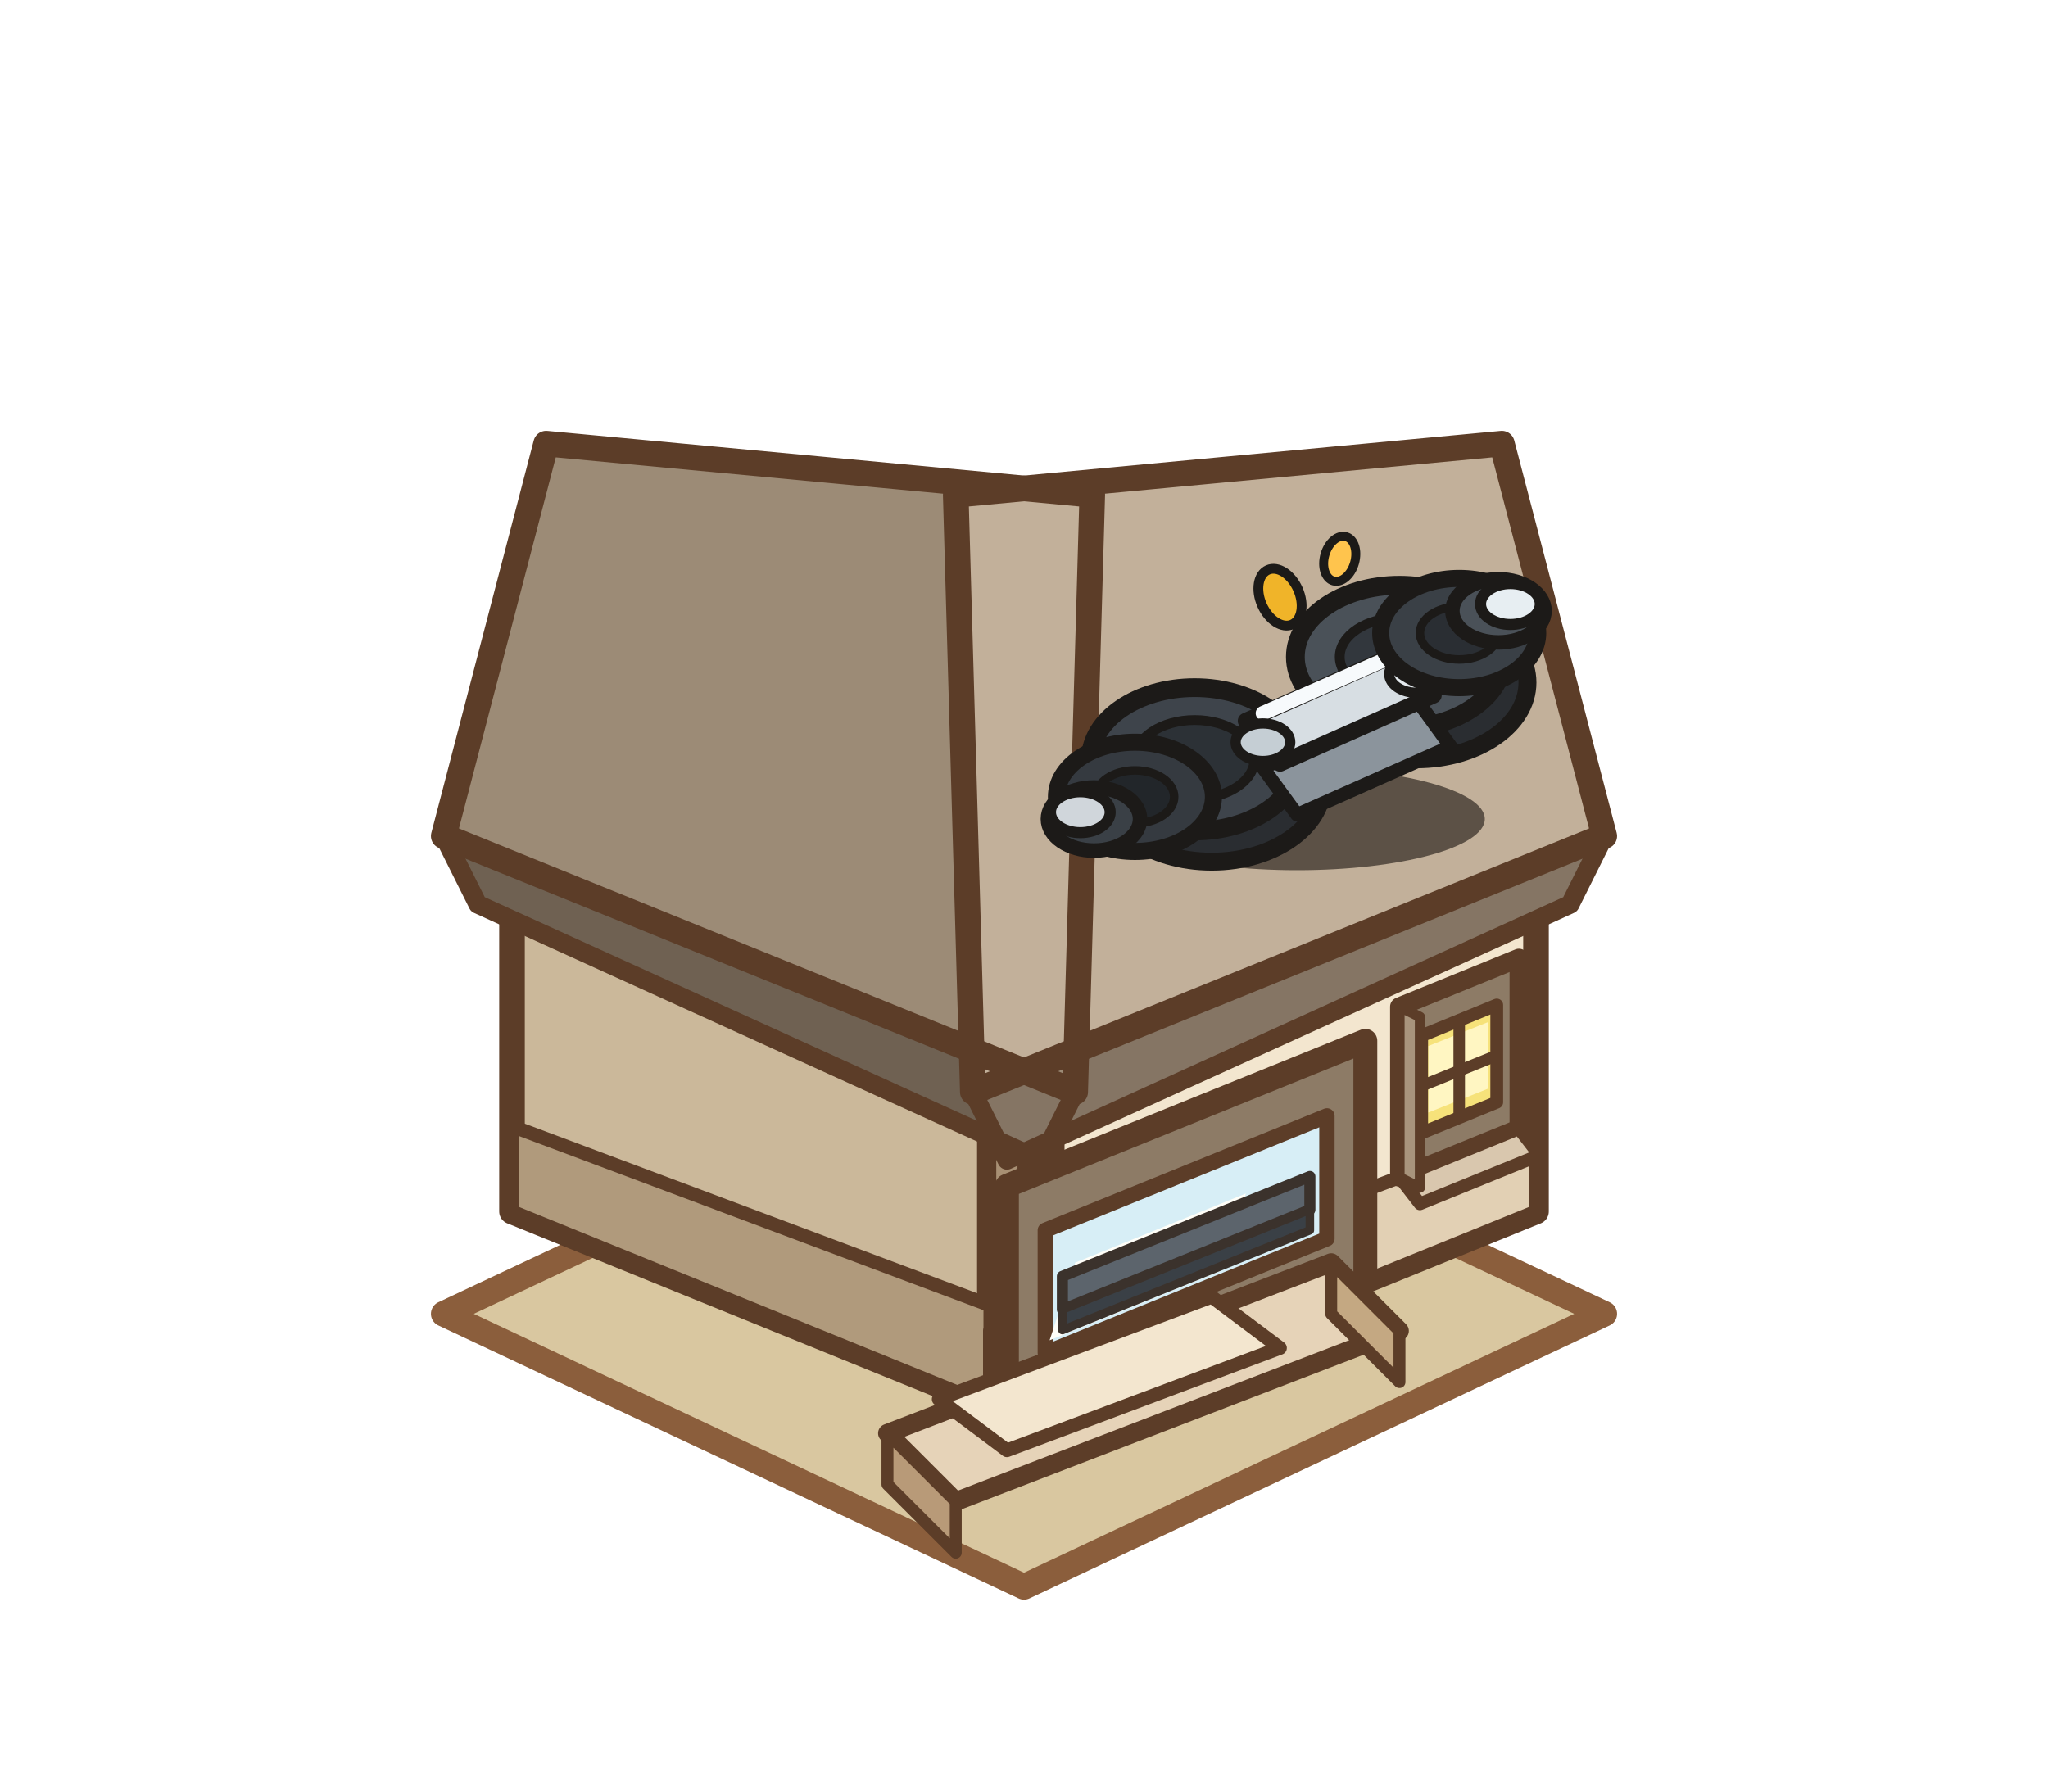
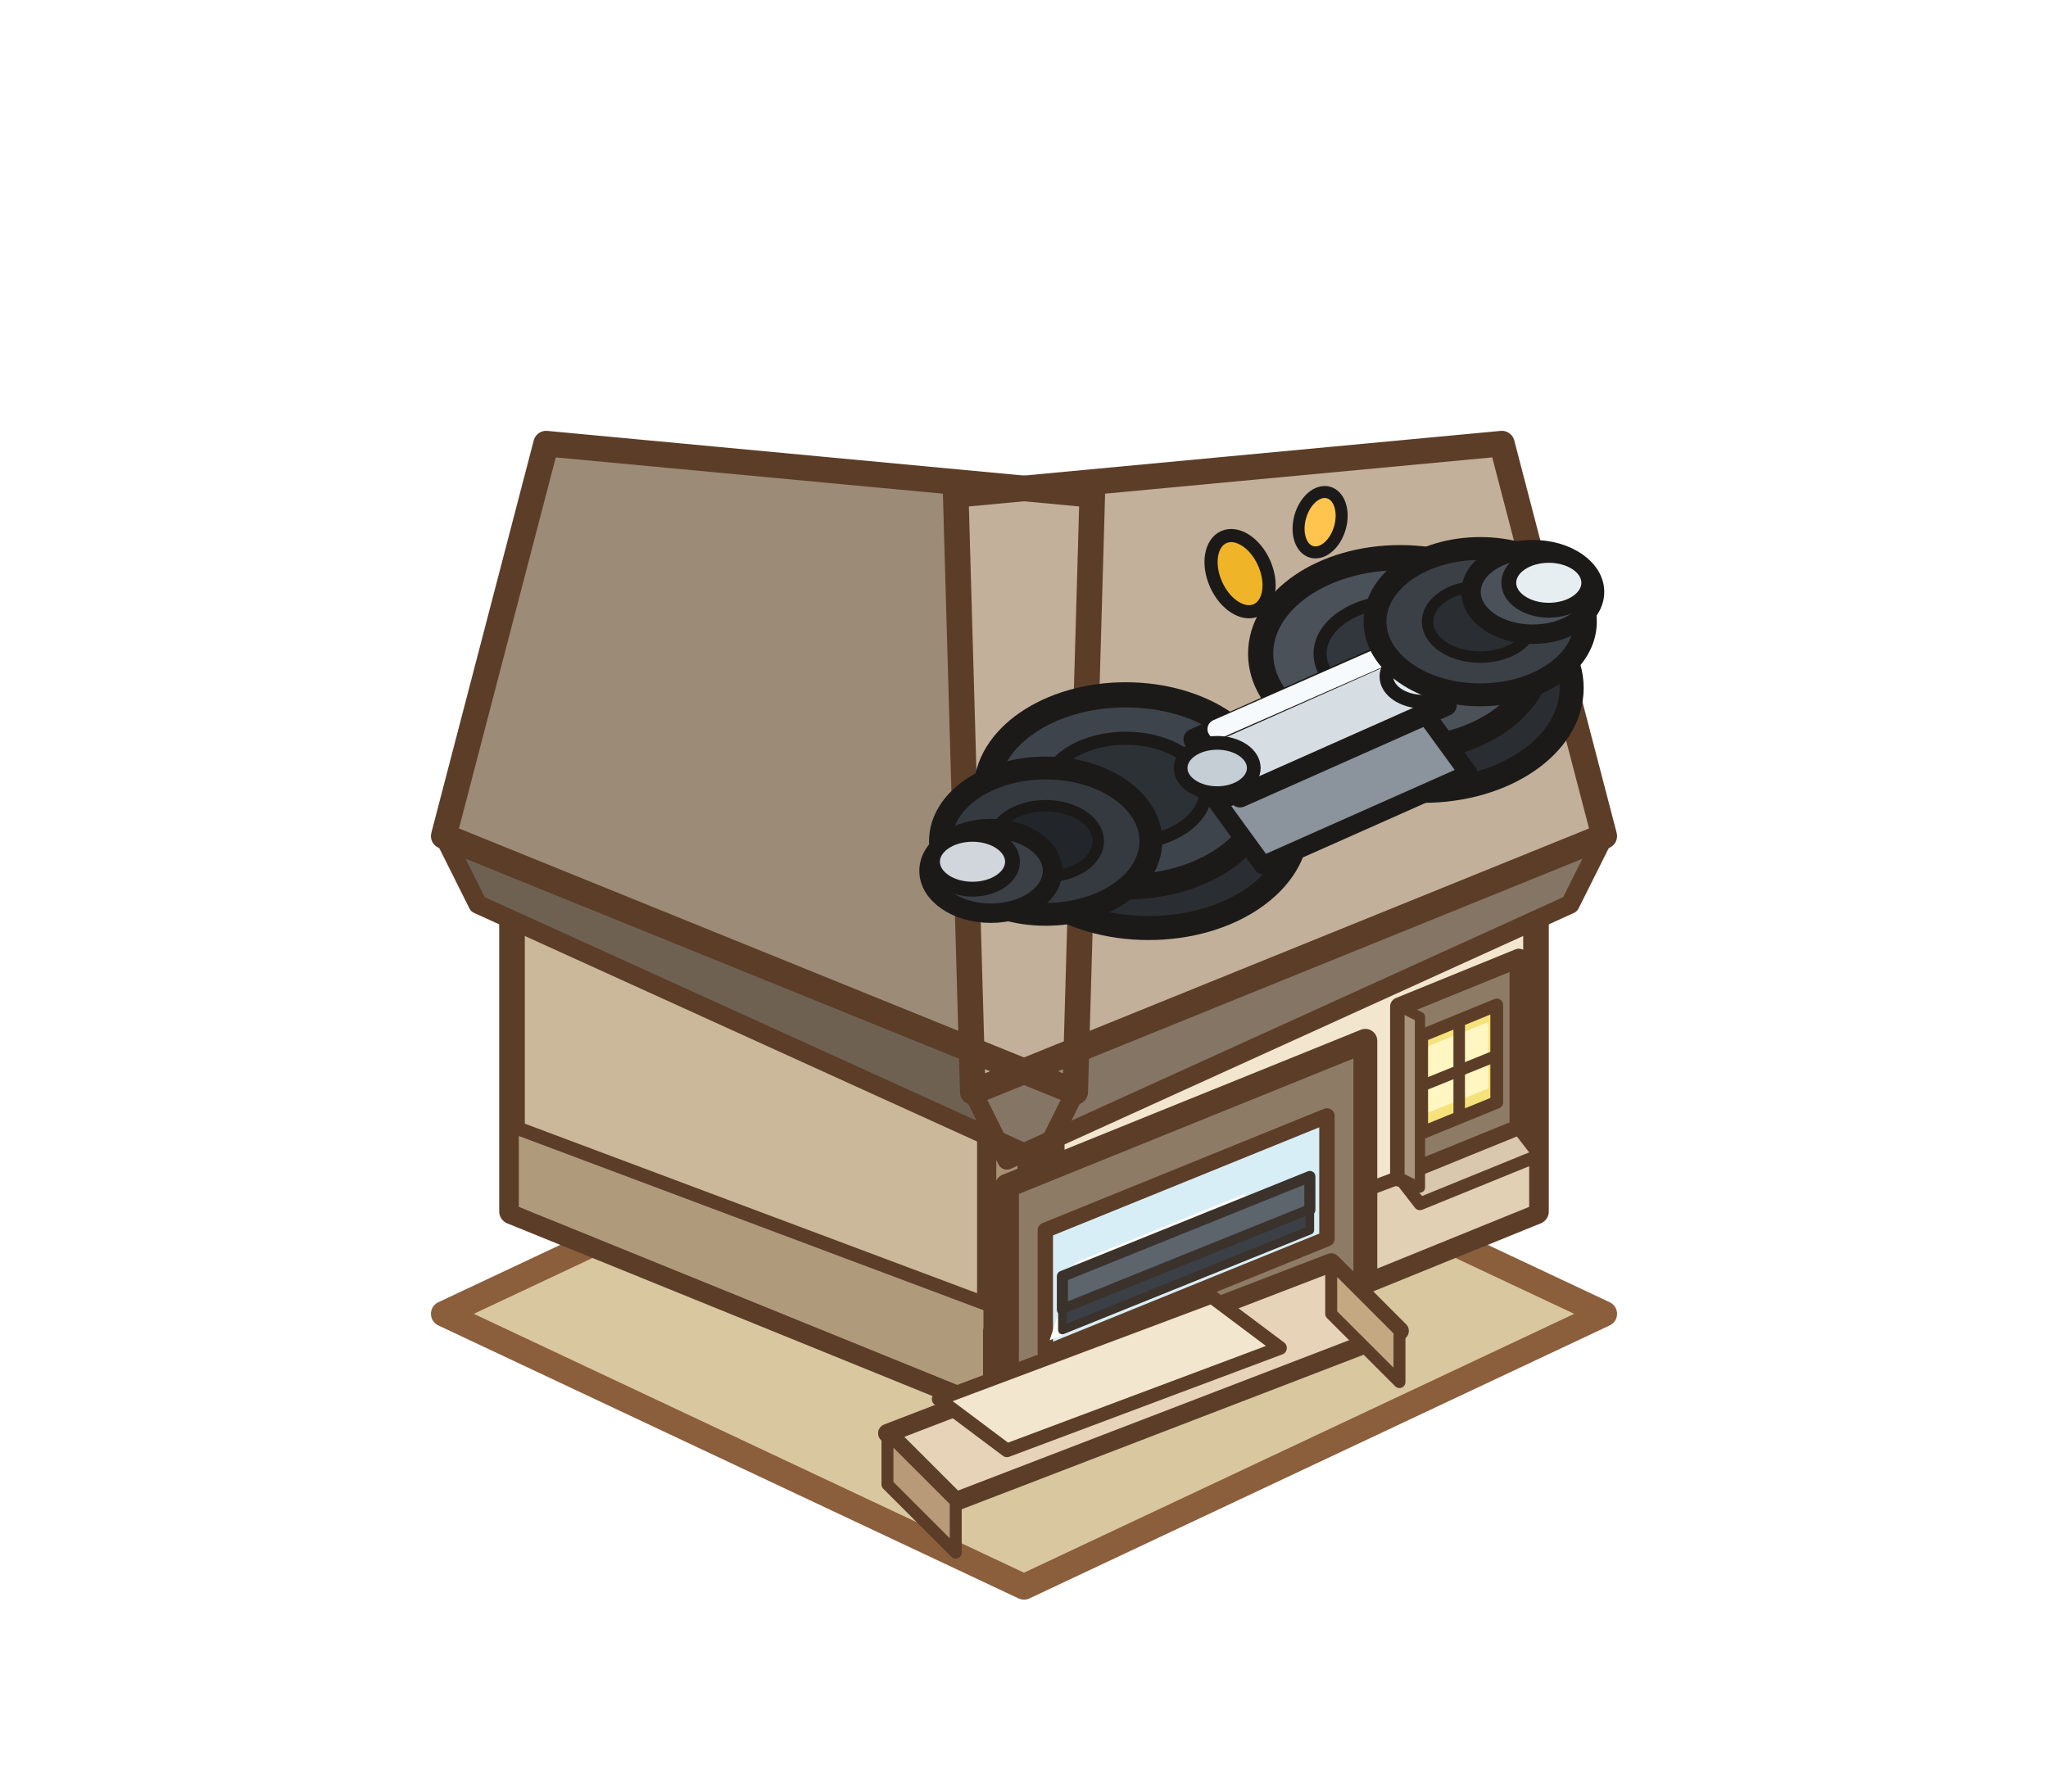
<svg xmlns="http://www.w3.org/2000/svg" viewBox="0 0 240 210" fill="none">
  <style>
    svg, svg * { pointer-events: none; }
-     .bell { transform-box: view-box; transform-origin: 152px 84px; animation: bob 3.2s ease-in-out infinite; }
+     .bell { transform-box: view-box; transform-origin: 148px 86px; animation: bob 3.2s ease-in-out infinite; }
    .glint { animation: glint 2.8s ease-in-out infinite; }
    .lamp { animation: breathe 3.6s ease-in-out infinite; }
    @keyframes bob {
      0%, 100% { transform: translate(0, 0) rotate(-3.5deg); }
      50% { transform: translate(0, -7px) rotate(4.5deg); }
    }
    @keyframes glint {
      0%, 100% { opacity: .08; }
      50% { opacity: 1; }
    }
    @keyframes breathe {
      0%, 100% { opacity: .22; }
      50% { opacity: 1; }
    }
  </style>
  <polygon points="120,186 188,154 120,122 52,154" fill="#d9c7a0" stroke="#8b5e3c" stroke-width="3" stroke-linejoin="round" />
  <polygon points="124,168 60,142 60,92 124,116" fill="#cbb89a" stroke="#5c3d28" stroke-width="3" stroke-linejoin="round" />
  <polygon points="116,168 180,142 180,92 116,116" fill="#f3e6cf" stroke="#5c3d28" stroke-width="3" stroke-linejoin="round" />
  <polygon points="124,168 60,142 60,132 124,156" fill="#b09a7c" stroke="#5c3d28" stroke-width="1.6" stroke-linejoin="round" />
  <polygon points="116,168 180,142 180,132 116,156" fill="#e2d0b4" stroke="#5c3d28" stroke-width="1.6" stroke-linejoin="round" />
  <polygon points="116,168 120,170 120,114 116,112" fill="#a89074" stroke="#5c3d28" stroke-width="1.5" stroke-linejoin="round" />
  <polygon points="120,170 124,168 124,112 120,114" fill="#c4b094" stroke="#5c3d28" stroke-width="1.5" stroke-linejoin="round" />
  <polygon points="164,118 178,112.3 178,132.3 164,138" fill="#8d7b66" stroke="#5c3d28" stroke-width="2.2" stroke-linejoin="round" />
  <polygon points="166.6,121.4 175.4,117.8 175.4,129.2 166.6,132.8" fill="#f6e27a" stroke="#5c3d28" stroke-width="1.5" stroke-linejoin="round" />
  <path class="lamp" d="M167.4,122.6 L174.4,119.8 L174.4,127.6 L167.4,130.4 Z" fill="#fff6c2" />
  <path d="M171,119.6 L171,131" stroke="#5c3d28" stroke-width="1.35" stroke-linecap="round" />
  <path d="M166.8,127.2 L175.2,123.8" stroke="#5c3d28" stroke-width="1.35" stroke-linecap="round" />
  <polygon points="164,138 178,132.3 180.4,135.4 166.4,141.1" fill="#d9c7ae" stroke="#5c3d28" stroke-width="1.5" stroke-linejoin="round" />
  <polygon points="164,118 166.4,119.2 166.4,139.2 164,138" fill="#a8947c" stroke="#5c3d28" stroke-width="1.2" stroke-linejoin="round" />
  <polygon points="118,139 160,122 160,150 118,167" fill="#8d7b66" stroke="#5c3d28" stroke-width="2.8" stroke-linejoin="round" />
  <polygon points="122.5,144.2 155.5,130.8 155.5,145.2 122.5,158.6" fill="#d7eef6" stroke="#5c3d28" stroke-width="1.8" stroke-linejoin="round" />
  <path class="glint" d="M126,148 L146,139.9 L143,149 L123,157.1 Z" fill="#fffef8" />
  <polygon points="124.5,149.6 153.5,137.9 153.5,141.8 124.5,153.5" fill="#5c646c" stroke="#3b322c" stroke-width="1.3" stroke-linejoin="round" />
  <polygon points="124.5,153.5 153.5,141.8 153.5,144.2 124.5,155.9" fill="#3a4046" stroke="#3b322c" stroke-width="1" stroke-linejoin="round" />
  <polygon points="112,176 164,156 156,148 104,168" fill="#e6d3b8" stroke="#5c3d28" stroke-width="2.2" stroke-linejoin="round" />
  <polygon points="104,168 112,176 112,182 104,174" fill="#b89a78" stroke="#5c3d28" stroke-width="1.4" stroke-linejoin="round" />
  <polygon points="164,156 156,148 156,154 164,162" fill="#c4a882" stroke="#5c3d28" stroke-width="1.4" stroke-linejoin="round" />
  <polygon points="118,170 150,158 142,152 110,164" fill="#f3e6cf" stroke="#5c3d28" stroke-width="1.6" stroke-linejoin="round" />
  <path d="M52,98 L126,128 L122,136 L56,106 Z" fill="#6f6152" />
  <path d="M188,98 L114,128 L118,136 L184,106 Z" fill="#857564" />
  <path d="M52,98 L126,128 L128,58 L64,52 Z" fill="#9c8b76" />
  <path d="M188,98 L114,128 L112,58 L176,52 Z" fill="#c2b09a" />
  <path d="M52,98 L126,128 L128,58 L64,52 Z" fill="none" stroke="#5c3d28" stroke-width="3" stroke-linejoin="round" />
  <path d="M188,98 L114,128 L112,58 L176,52 Z" fill="none" stroke="#5c3d28" stroke-width="3" stroke-linejoin="round" />
  <path d="M52,98 L126,128 L122,136 L56,106 Z" fill="none" stroke="#5c3d28" stroke-width="2.2" stroke-linejoin="round" />
  <path d="M188,98 L114,128 L118,136 L184,106 Z" fill="none" stroke="#5c3d28" stroke-width="2.2" stroke-linejoin="round" />
-   <ellipse cx="152" cy="96" rx="22" ry="6" fill="#5c5146" />
  <g class="bell">
-     <ellipse cx="142" cy="92" rx="13" ry="9" fill="#2a2d31" stroke="#1c1a18" stroke-width="2.1" />
-     <ellipse cx="140" cy="89" rx="12.2" ry="8.4" fill="#3e444b" stroke="#1c1a18" stroke-width="2.2" />
-     <ellipse cx="140" cy="89" rx="7" ry="4.6" fill="#2c3136" stroke="#1c1a18" stroke-width="1.15" />
-     <ellipse cx="166" cy="80" rx="13" ry="9" fill="#2a2d31" stroke="#1c1a18" stroke-width="2.1" />
-     <ellipse cx="164" cy="77" rx="12.2" ry="8.4" fill="#4a5158" stroke="#1c1a18" stroke-width="2.2" />
-     <ellipse cx="164" cy="77" rx="7" ry="4.6" fill="#32373d" stroke="#1c1a18" stroke-width="1.15" />
-     <polygon points="148,90 166,82 170,87.5 152,95.5" fill="#8b949c" stroke="#1c1a18" stroke-width="1.6" stroke-linejoin="round" />
-     <polygon points="146,84.5 164,76.5 168,81.5 150,89.5" fill="#d7dee3" stroke="#1c1a18" stroke-width="1.9" stroke-linejoin="round" />
-     <path d="M148,83.6 L163,77" stroke="#f7fafc" stroke-width="1.7" stroke-linecap="round" />
-     <ellipse cx="148" cy="87" rx="3.2" ry="2.2" fill="#c5ced4" stroke="#1c1a18" stroke-width="1.2" />
-     <ellipse cx="166" cy="79" rx="3.2" ry="2.2" fill="#e4eaee" stroke="#1c1a18" stroke-width="1.2" />
-     <ellipse cx="133" cy="93.4" rx="9.2" ry="6.4" fill="#353a40" stroke="#1c1a18" stroke-width="2" />
-     <ellipse cx="133" cy="93.4" rx="4.6" ry="3.1" fill="#22262a" stroke="#1c1a18" stroke-width="1" />
-     <ellipse cx="171" cy="74.2" rx="9.2" ry="6.4" fill="#3a4046" stroke="#1c1a18" stroke-width="2" />
-     <ellipse cx="171" cy="74.2" rx="4.6" ry="3.1" fill="#2a2e33" stroke="#1c1a18" stroke-width="1" />
-     <ellipse cx="128.2" cy="96" rx="5.4" ry="3.7" fill="#3a4046" stroke="#1c1a18" stroke-width="1.7" />
-     <ellipse cx="126.6" cy="95.2" rx="3.5" ry="2.4" fill="#d0d6db" stroke="#1c1a18" stroke-width="1.3" />
-     <ellipse cx="175.6" cy="71.6" rx="5.4" ry="3.7" fill="#4a5158" stroke="#1c1a18" stroke-width="1.7" />
-     <ellipse cx="177" cy="70.8" rx="3.5" ry="2.4" fill="#e7eef2" stroke="#1c1a18" stroke-width="1.3" />
-     <ellipse cx="150" cy="70" rx="2.3" ry="3.5" fill="#f0b429" stroke="#1c1a18" stroke-width="1.15" transform="rotate(-24 150 70)" />
-     <ellipse cx="157" cy="65.5" rx="1.8" ry="2.7" fill="#ffc44d" stroke="#1c1a18" stroke-width="1.05" transform="rotate(16 157 65.5)" />
+     <g transform="translate(148,86) scale(1.34) translate(-152,-84)">
+       <ellipse cx="142" cy="92" rx="13" ry="9" fill="#2a2d31" stroke="#1c1a18" stroke-width="2.1" />
+       <ellipse cx="140" cy="89" rx="12.2" ry="8.4" fill="#3e444b" stroke="#1c1a18" stroke-width="2.2" />
+       <ellipse cx="140" cy="89" rx="7" ry="4.6" fill="#2c3136" stroke="#1c1a18" stroke-width="1.15" />
+       <ellipse cx="166" cy="80" rx="13" ry="9" fill="#2a2d31" stroke="#1c1a18" stroke-width="2.1" />
+       <ellipse cx="164" cy="77" rx="12.2" ry="8.4" fill="#4a5158" stroke="#1c1a18" stroke-width="2.2" />
+       <ellipse cx="164" cy="77" rx="7" ry="4.6" fill="#32373d" stroke="#1c1a18" stroke-width="1.15" />
+       <polygon points="148,90 166,82 170,87.5 152,95.5" fill="#8b949c" stroke="#1c1a18" stroke-width="1.6" stroke-linejoin="round" />
+       <polygon points="146,84.5 164,76.5 168,81.5 150,89.5" fill="#d7dee3" stroke="#1c1a18" stroke-width="1.9" stroke-linejoin="round" />
+       <path d="M148,83.6 L163,77" stroke="#f7fafc" stroke-width="1.7" stroke-linecap="round" />
+       <ellipse cx="148" cy="87" rx="3.2" ry="2.2" fill="#c5ced4" stroke="#1c1a18" stroke-width="1.2" />
+       <ellipse cx="166" cy="79" rx="3.2" ry="2.2" fill="#e4eaee" stroke="#1c1a18" stroke-width="1.2" />
+       <ellipse cx="133" cy="93.4" rx="9.2" ry="6.4" fill="#353a40" stroke="#1c1a18" stroke-width="2" />
+       <ellipse cx="133" cy="93.4" rx="4.6" ry="3.1" fill="#22262a" stroke="#1c1a18" stroke-width="1" />
+       <ellipse cx="171" cy="74.2" rx="9.2" ry="6.4" fill="#3a4046" stroke="#1c1a18" stroke-width="2" />
+       <ellipse cx="171" cy="74.2" rx="4.6" ry="3.1" fill="#2a2e33" stroke="#1c1a18" stroke-width="1" />
+       <ellipse cx="128.2" cy="96" rx="5.4" ry="3.7" fill="#3a4046" stroke="#1c1a18" stroke-width="1.7" />
+       <ellipse cx="126.6" cy="95.2" rx="3.5" ry="2.4" fill="#d0d6db" stroke="#1c1a18" stroke-width="1.3" />
+       <ellipse cx="175.6" cy="71.6" rx="5.4" ry="3.7" fill="#4a5158" stroke="#1c1a18" stroke-width="1.7" />
+       <ellipse cx="177" cy="70.8" rx="3.5" ry="2.4" fill="#e7eef2" stroke="#1c1a18" stroke-width="1.3" />
+       <ellipse cx="150" cy="70" rx="2.3" ry="3.5" fill="#f0b429" stroke="#1c1a18" stroke-width="1.15" transform="rotate(-24 150 70)" />
+       <ellipse cx="157" cy="65.5" rx="1.8" ry="2.7" fill="#ffc44d" stroke="#1c1a18" stroke-width="1.05" transform="rotate(16 157 65.5)" />
+     </g>
  </g>
</svg>
